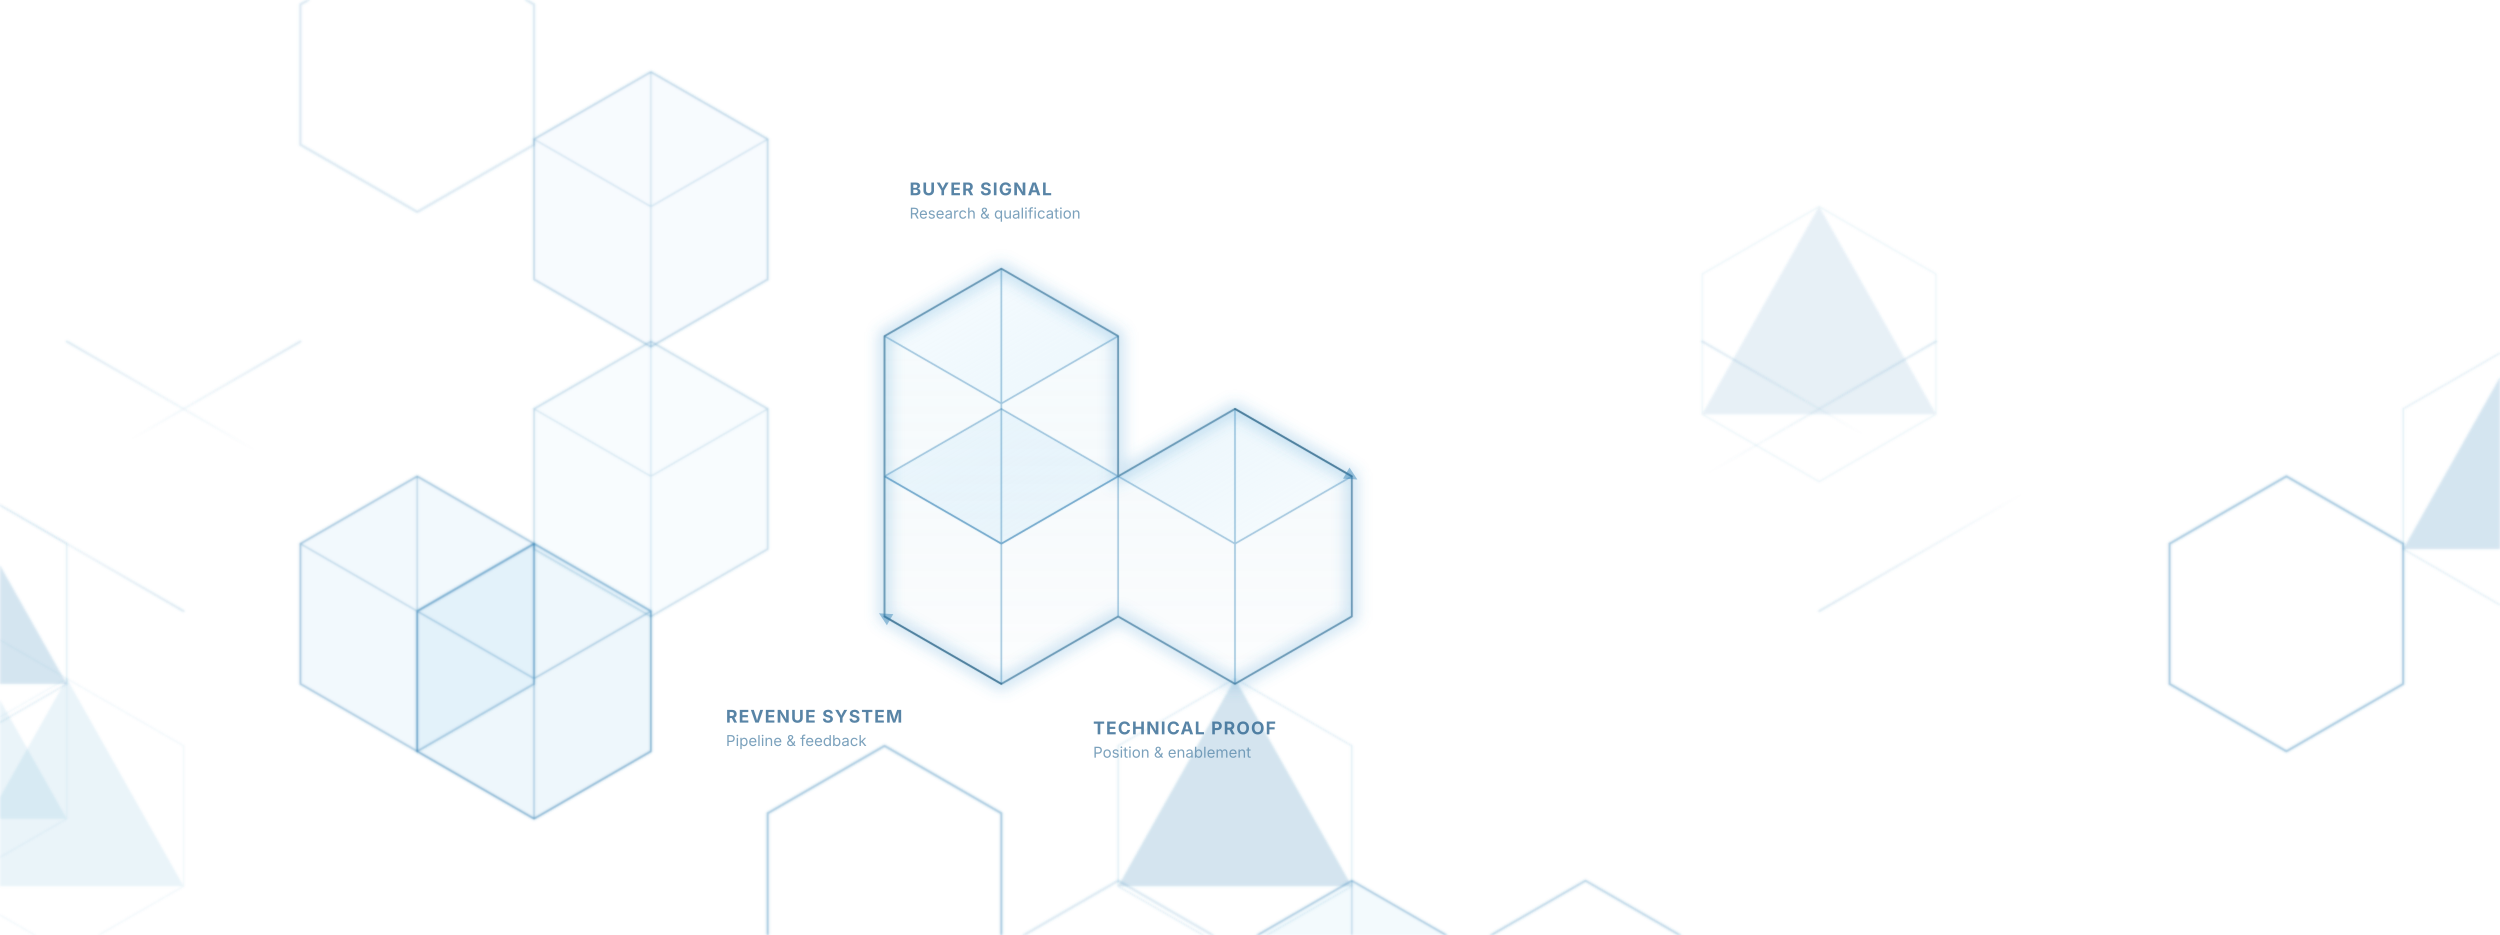
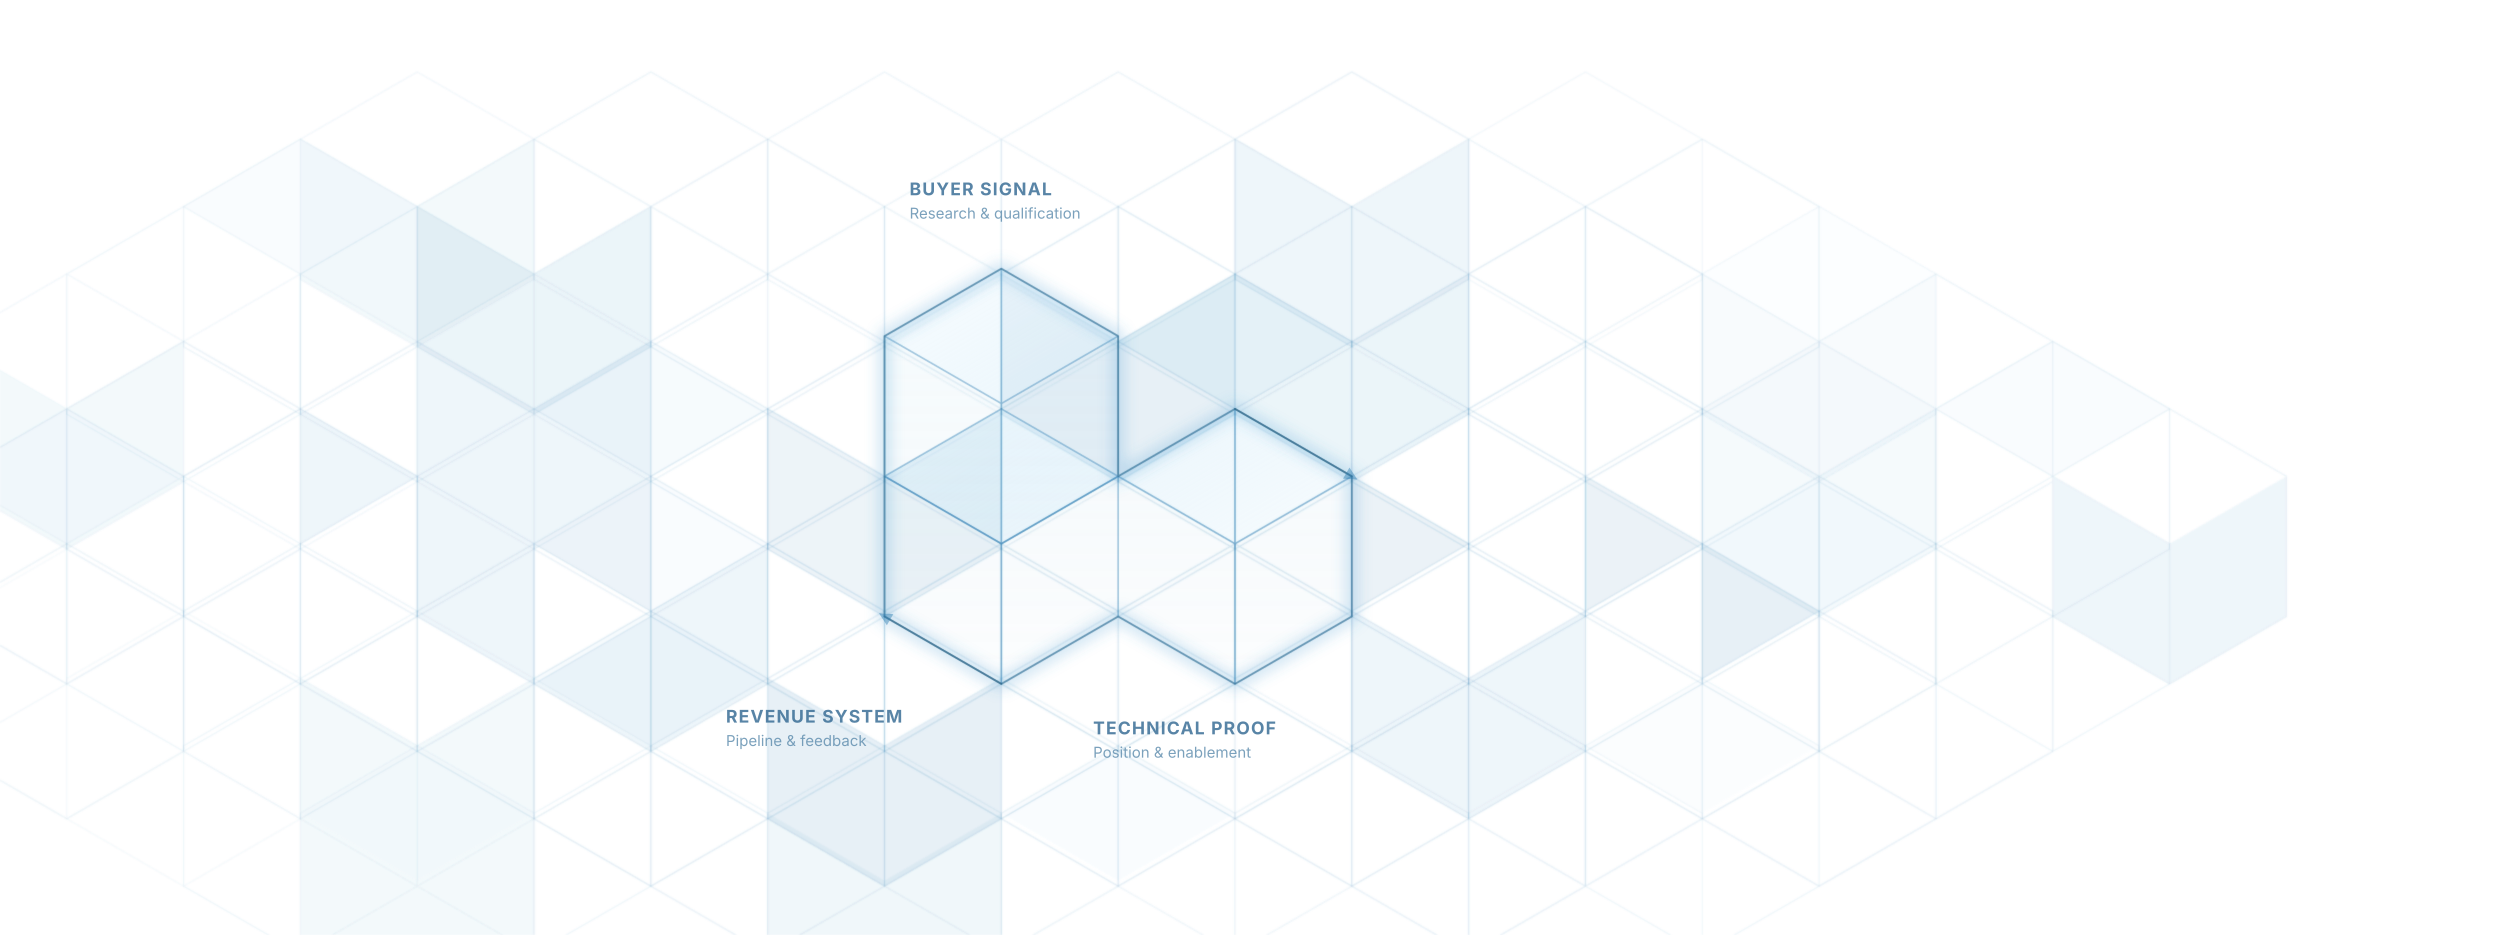
<svg xmlns="http://www.w3.org/2000/svg" viewBox="0 0 1498 560" fill="none" aria-hidden="true">
  <defs>
    <filter id="mistSoft" x="-40%" y="-40%" width="180%" height="180%">
-       <feGaussianBlur stdDeviation="0.9" />
+       <feGaussianBlur stdDeviation="0.7" />
    </filter>
    <filter id="mistFaint" x="-60%" y="-60%" width="220%" height="220%">
      <feGaussianBlur stdDeviation="0.5" />
    </filter>
    <filter id="loopGlow" x="-80%" y="-80%" width="260%" height="260%">
      <feGaussianBlur stdDeviation="4.2" />
    </filter>
    <marker id="arrowHeadF" markerWidth="7" markerHeight="7" refX="3.5" refY="3.5" orient="auto">
      <path d="M0 0 L7 3.5 L0 7 Z" fill="#2f7fb3" fill-opacity=".45" />
    </marker>
    <linearGradient id="topFillF" x1="0" y1="0" x2="1" y2="1">
      <stop stop-color="#f4fbff" stop-opacity=".5" />
      <stop offset="1" stop-color="#8fcdee" stop-opacity=".06" />
    </linearGradient>
    <linearGradient id="sideFillF" x1="0" y1="0" x2="0" y2="1">
      <stop stop-color="#9fd4ea" stop-opacity=".09" />
      <stop offset="1" stop-color="#2f7fb3" stop-opacity=".012" />
    </linearGradient>
  </defs>
  <g filter="url(#mistSoft)">
-     <path d="M-310 366.2 -240 490.6 -380 490.6Z" fill="#2f7fb3" fill-opacity="0.196" stroke="none" />
-     <path d="M-310 366.2 -240 406.6 -240 490.6 -310 531 -380 490.6 -380 406.6Z" fill="none" stroke="#2f7fb3" stroke-width=".7" stroke-opacity="0.171" />
-   </g>
-   <g filter="url(#mistSoft)">
-     <path d="M-380 325.8 -310 366.2 -380 406.6 -450 366.2Z M-450 366.2 -380 406.6 -380 490.6 -450 450.2Z M-310 366.2 -380 406.6 -380 490.6 -310 450.2Z" fill="#8fcdee" fill-opacity="0.046" stroke="none" />
-     <path d="M-380 325.8 -310 366.2 -310 450.2 -380 490.6 -450 450.2 -450 366.2Z" fill="none" stroke="#2f7fb3" stroke-width="1" stroke-opacity="0.21" />
-     <path d="M-450 366.2 -380 406.6 -310 366.2 M-380 325.8 -380 406.6 -380 490.6" fill="none" stroke="#2f7fb3" stroke-width=".8" stroke-opacity="0.147" />
-   </g>
-   <g filter="url(#mistSoft)">
-     <path d="M320 568.1 390 608.5 390 692.5 320 732.9 250 692.5 250 608.5Z" fill="none" stroke="#2f7fb3" stroke-width="1.2" stroke-opacity="0.21" />
-   </g>
-   <g filter="url(#mistSoft)">
-     <path d="M950 527.7 1020 568.1 1020 652.1 950 692.5 880 652.1 880 568.1Z" fill="none" stroke="#2f7fb3" stroke-width="1.2" stroke-opacity="0.35" />
-   </g>
-   <g filter="url(#mistSoft)">
-     <path d="M1510 204.6 1580 329 1440 329Z" fill="#2f7fb3" fill-opacity="0.196" stroke="none" />
-     <path d="M1510 204.6 1580 245 1580 329 1510 369.4 1440 329 1440 245Z" fill="none" stroke="#2f7fb3" stroke-width=".7" stroke-opacity="0.171" />
-   </g>
-   <g filter="url(#mistSoft)">
-     <path d="M-310 285.4 -240 409.8 -380 409.8Z" fill="#2f7fb3" fill-opacity="0.196" stroke="none" />
-     <path d="M-310 285.4 -240 325.8 -240 409.8 -310 450.2 -380 409.8 -380 325.8Z" fill="none" stroke="#2f7fb3" stroke-width=".7" stroke-opacity="0.171" />
-   </g>
-   <g filter="url(#mistSoft)">
-     <path d="M-30 366.2 40 490.6 -100 490.6Z" fill="#2f7fb3" fill-opacity="0.084" stroke="none" />
-     <path d="M-30 366.2 40 406.6 40 490.6 -30 531 -100 490.6 -100 406.6Z" fill="none" stroke="#2f7fb3" stroke-width=".7" stroke-opacity="0.073" />
-   </g>
-   <g filter="url(#mistSoft)">
-     <path d="M40 406.6 110 531 -30 531Z" fill="#2f7fb3" fill-opacity="0.084" stroke="none" />
-     <path d="M40 406.6 110 446.9 110 531 40 571.3 -30 531 -30 446.9Z" fill="none" stroke="#2f7fb3" stroke-width=".7" stroke-opacity="0.073" />
-   </g>
-   <g filter="url(#mistSoft)">
-     <path d="M390 43.1 460 83.4 390 123.8 320 83.4Z M320 83.4 390 123.8 390 207.8 320 167.4Z M460 83.4 390 123.8 390 207.8 460 167.4Z" fill="#8fcdee" fill-opacity="0.077" stroke="none" />
-     <path d="M390 43.1 460 83.4 460 167.4 390 207.8 320 167.4 320 83.4Z" fill="none" stroke="#2f7fb3" stroke-width="1" stroke-opacity="0.35" />
-     <path d="M320 83.4 390 123.8 460 83.4 M390 43.1 390 123.8 390 207.8" fill="none" stroke="#2f7fb3" stroke-width=".8" stroke-opacity="0.245" />
-   </g>
-   <g filter="url(#mistSoft)">
-     <path d="M-100 164.2 -30 204.6 -30 288.6 -100 329 -170 288.6 -170 204.6Z" fill="none" stroke="#2f7fb3" stroke-width="1.2" stroke-opacity="0.49" />
-   </g>
-   <g filter="url(#mistSoft)">
-     <path d="M-170 446.9 -100 487.3 -100 571.3 -170 611.7 -240 571.3 -240 487.3Z" fill="none" stroke="#2f7fb3" stroke-width="1.2" stroke-opacity="0.21" />
-   </g>
-   <g filter="url(#mistSoft)">
-     <path d="M320 325.8 390 366.2 320 406.6 250 366.2Z M250 366.2 320 406.6 320 490.6 250 450.2Z M390 366.2 320 406.6 320 490.6 390 450.2Z" fill="#8fcdee" fill-opacity="0.154" stroke="none" />
-     <path d="M320 325.8 390 366.2 390 450.2 320 490.6 250 450.2 250 366.2Z" fill="none" stroke="#2f7fb3" stroke-width="1" stroke-opacity="0.7" />
-     <path d="M250 366.2 320 406.6 390 366.2 M320 325.8 320 406.6 320 490.6" fill="none" stroke="#2f7fb3" stroke-width=".8" stroke-opacity="0.49" />
-   </g>
-   <g filter="url(#mistSoft)">
-     <path d="M1090 123.8 1160 248.2 1020 248.2Z" fill="#2f7fb3" fill-opacity="0.12" stroke="none" />
-     <path d="M1090 123.8 1160 164.2 1160 248.2 1090 288.6 1020 248.2 1020 164.2Z" fill="none" stroke="#2f7fb3" stroke-width=".7" stroke-opacity="0.105" />
-   </g>
-   <g filter="url(#mistSoft)">
-     <path d="M670 527.7 740 568.1 740 652.1 670 692.5 600 652.1 600 568.1Z" fill="none" stroke="#2f7fb3" stroke-width="1.2" stroke-opacity="0.21" />
-   </g>
-   <g filter="url(#mistSoft)">
-     <path d="M740 406.6 810 531 670 531Z" fill="#2f7fb3" fill-opacity="0.2" stroke="none" />
-     <path d="M740 406.6 810 446.9 810 531 740 571.3 670 531 670 446.9Z" fill="none" stroke="#2f7fb3" stroke-width=".7" stroke-opacity="0.175" />
-   </g>
-   <g filter="url(#mistSoft)">
-     <path d="M250 -37.7 320 2.7 320 86.7 250 127 180 86.7 180 2.7Z" fill="none" stroke="#2f7fb3" stroke-width="1.2" stroke-opacity="0.21" />
-   </g>
-   <g filter="url(#mistSoft)">
-     <path d="M390 204.6 460 245 390 285.4 320 245Z M320 245 390 285.4 390 369.4 320 329Z M460 245 390 285.4 390 369.4 460 329Z" fill="#8fcdee" fill-opacity="0.066" stroke="none" />
-     <path d="M390 204.6 460 245 460 329 390 369.4 320 329 320 245Z" fill="none" stroke="#2f7fb3" stroke-width="1" stroke-opacity="0.3" />
-     <path d="M320 245 390 285.4 460 245 M390 204.6 390 285.4 390 369.4" fill="none" stroke="#2f7fb3" stroke-width=".8" stroke-opacity="0.21" />
-   </g>
-   <g filter="url(#mistSoft)">
-     <path d="M1370 285.4 1440 325.8 1440 409.8 1370 450.2 1300 409.8 1300 325.8Z" fill="none" stroke="#2f7fb3" stroke-width="1.2" stroke-opacity="0.49" />
-   </g>
-   <g filter="url(#mistSoft)">
-     <path d="M530 446.9 600 487.3 600 571.3 530 611.7 460 571.3 460 487.3Z" fill="none" stroke="#2f7fb3" stroke-width="1.2" stroke-opacity="0.49" />
-   </g>
-   <g filter="url(#mistSoft)">
-     <path d="M810 527.7 880 568.1 810 608.5 740 568.1Z M740 568.1 810 608.5 810 692.5 740 652.1Z M880 568.1 810 608.5 810 692.5 880 652.1Z" fill="#8fcdee" fill-opacity="0.108" stroke="none" />
-     <path d="M810 527.7 880 568.1 880 652.1 810 692.5 740 652.1 740 568.1Z" fill="none" stroke="#2f7fb3" stroke-width="1" stroke-opacity="0.49" />
-     <path d="M740 568.1 810 608.5 880 568.1 M810 527.7 810 608.5 810 692.5" fill="none" stroke="#2f7fb3" stroke-width=".8" stroke-opacity="0.343" />
-   </g>
-   <g filter="url(#mistSoft)">
-     <path d="M-30 285.4 40 409.8 -100 409.8Z" fill="#2f7fb3" fill-opacity="0.196" stroke="none" />
-     <path d="M-30 285.4 40 325.8 40 409.8 -30 450.2 -100 409.8 -100 325.8Z" fill="none" stroke="#2f7fb3" stroke-width=".7" stroke-opacity="0.171" />
-   </g>
-   <g filter="url(#mistSoft)">
-     <path d="M250 285.4 320 325.8 250 366.2 180 325.8Z M180 325.8 250 366.2 250 450.2 180 409.8Z M320 325.8 250 366.2 250 450.2 320 409.8Z" fill="#8fcdee" fill-opacity="0.11" stroke="none" />
-     <path d="M250 285.4 320 325.8 320 409.8 250 450.2 180 409.8 180 325.8Z" fill="none" stroke="#2f7fb3" stroke-width="1" stroke-opacity="0.5" />
-     <path d="M180 325.8 250 366.2 320 325.8 M250 285.4 250 366.2 250 450.2" fill="none" stroke="#2f7fb3" stroke-width=".8" stroke-opacity="0.35" />
-   </g>
-   <defs>
-     <linearGradient id="rayFade0" x1="1020" y1="204.6" x2="1116.7" y2="260.4" gradientUnits="userSpaceOnUse">
-       <stop stop-color="#2f7fb3" stop-opacity=".22" />
-       <stop offset="1" stop-color="#2f7fb3" stop-opacity="0" />
-     </linearGradient>
-     <linearGradient id="rayFade1" x1="1090" y1="366.2" x2="1212.7" y2="295.4" gradientUnits="userSpaceOnUse">
-       <stop stop-color="#2f7fb3" stop-opacity=".22" />
-       <stop offset="1" stop-color="#2f7fb3" stop-opacity="0" />
-     </linearGradient>
-     <linearGradient id="rayFade2" x1="985" y1="568.1" x2="985" y2="729.2" gradientUnits="userSpaceOnUse">
-       <stop stop-color="#2f7fb3" stop-opacity=".22" />
-       <stop offset="1" stop-color="#2f7fb3" stop-opacity="0" />
-     </linearGradient>
-     <linearGradient id="rayFade3" x1="1160" y1="204.6" x2="1022.8" y2="283.8" gradientUnits="userSpaceOnUse">
-       <stop stop-color="#2f7fb3" stop-opacity=".22" />
-       <stop offset="1" stop-color="#2f7fb3" stop-opacity="0" />
-     </linearGradient>
-     <linearGradient id="rayFade4" x1="180" y1="204.6" x2="78.2" y2="263.4" gradientUnits="userSpaceOnUse">
-       <stop stop-color="#2f7fb3" stop-opacity=".22" />
-       <stop offset="1" stop-color="#2f7fb3" stop-opacity="0" />
-     </linearGradient>
-     <linearGradient id="rayFade5" x1="110" y1="366.2" x2="-20.9" y2="290.6" gradientUnits="userSpaceOnUse">
-       <stop stop-color="#2f7fb3" stop-opacity=".22" />
-       <stop offset="1" stop-color="#2f7fb3" stop-opacity="0" />
-     </linearGradient>
-     <linearGradient id="rayFade6" x1="215" y1="568.1" x2="215" y2="725.8" gradientUnits="userSpaceOnUse">
-       <stop stop-color="#2f7fb3" stop-opacity=".22" />
-       <stop offset="1" stop-color="#2f7fb3" stop-opacity="0" />
-     </linearGradient>
-     <linearGradient id="rayFade7" x1="40" y1="204.6" x2="153.9" y2="270.4" gradientUnits="userSpaceOnUse">
-       <stop stop-color="#2f7fb3" stop-opacity=".22" />
-       <stop offset="1" stop-color="#2f7fb3" stop-opacity="0" />
-     </linearGradient>
-   </defs>
-   <g stroke-width="1" stroke-linecap="round" fill="none" filter="url(#mistSoft)">
-     <path d="M1020 204.6 1116.7 260.4" stroke="url(#rayFade0)" />
-     <path d="M1090 366.2 1212.7 295.4" stroke="url(#rayFade1)" />
-     <path d="M985 568.1 985 729.2" stroke="url(#rayFade2)" />
-     <path d="M1160 204.6 1022.8 283.8" stroke="url(#rayFade3)" />
-     <path d="M180 204.6 78.2 263.4" stroke="url(#rayFade4)" />
-     <path d="M110 366.2 -20.9 290.6" stroke="url(#rayFade5)" />
-     <path d="M215 568.1 215 725.8" stroke="url(#rayFade6)" />
-     <path d="M40 204.6 153.9 270.4" stroke="url(#rayFade7)" />
+     <path d="M1020 164.2 1090 204.6 1090 288.6 1020 248.2Z M1160 164.2 1090 204.6 1090 288.6 1160 248.2Z" fill="#2f7fb3" fill-opacity="0.03" stroke="none" />
+     <path d="M1020 245 1090 285.4 1090 369.4 1020 329Z M1160 245 1090 285.4 1090 369.4 1160 329Z" fill="#2f7fb3" fill-opacity="0.04" stroke="none" />
+     <path d="M180 83.4 250 123.8 250 207.8 180 167.4Z M320 83.4 250 123.8 250 207.8 320 167.4Z M-30 204.6 40 245 40 329 -30 288.6Z M110 204.6 40 245 40 329 110 288.6Z M180 406.6 250 447 250 531 180 490.6Z M320 406.6 250 447 250 531 320 490.6Z M180 487.3 250 527.7 250 611.7 180 571.3Z M320 487.3 250 527.7 250 611.7 320 571.3Z" fill="#2f7fb3" fill-opacity="0.05" stroke="none" />
+     <path d="M460 487.3 530 527.7 530 611.7 460 571.3Z M600 487.3 530 527.7 530 611.7 600 571.3Z" fill="#2f7fb3" fill-opacity="0.06" stroke="none" />
+     <path d="M250 204.6 320 245 320 329 250 288.6Z M390 204.6 320 245 320 329 390 288.6Z M250 285.4 320 325.8 320 409.8 250 369.4Z M390 285.4 320 325.8 320 409.8 390 369.4Z M740 83.4 810 123.8 810 207.8 740 167.4Z M880 83.4 810 123.8 810 207.8 880 167.4Z M320 325.8 390 366.2 390 450.2 320 409.8Z M460 325.8 390 366.2 390 450.2 460 409.8Z M810 366.2 880 406.6 880 490.6 810 450.2Z M950 366.2 880 406.6 880 490.6 950 450.2Z M1230 285.4 1300 325.8 1300 409.8 1230 369.4Z M1370 285.4 1300 325.8 1300 409.8 1370 369.4Z" fill="#2f7fb3" fill-opacity="0.07" stroke="none" />
+     <path d="M250 123.8 320 164.2 320 248.2 250 207.8Z M390 123.8 320 164.2 320 248.2 390 207.8Z M740 164.2 810 204.6 810 288.6 740 248.2Z M880 164.2 810 204.6 810 288.6 880 248.2Z" fill="#2f7fb3" fill-opacity="0.08" stroke="none" />
+     <path d="M460 245 530 285.4 530 369.4 460 329Z M600 245 530 285.4 530 369.4 600 329Z" fill="#2f7fb3" fill-opacity="0.09" stroke="none" />
+     <path d="M600 164.2 670 204.6 670 288.6 600 248.2Z M740 164.2 670 204.6 670 288.6 740 248.2Z M460 406.6 530 447 530 531 460 490.6Z M600 406.6 530 447 530 531 600 490.6Z" fill="#2f7fb3" fill-opacity="0.12" stroke="none" />
+     <path d="M1090 123.8 1160 164.2 1090 204.6 1020 164.2Z" fill="#9fd4ea" fill-opacity="0.03" stroke="none" />
+     <path d="M1090 204.6 1160 245 1090 285.4 1020 245Z M1020 406.6 1090 446.9 1020 487.3 950 446.9Z" fill="#9fd4ea" fill-opacity="0.04" stroke="none" />
+     <path d="M250 123.8 320 164.2 250 204.6 180 164.2Z M250 446.9 320 487.3 250 527.7 180 487.3Z" fill="#9fd4ea" fill-opacity="0.05" stroke="none" />
+     <path d="M180 83.4 250 123.8 180 164.2 110 123.8Z M40 245 110 285.4 40 325.8 -30 285.4Z M1230 204.6 1300 245 1230 285.4 1160 245Z" fill="#9fd4ea" fill-opacity="0.06" stroke="none" />
+     <path d="M390 285.4 460 325.8 390 366.2 320 325.8Z M670 446.9 740 487.3 670 527.7 600 487.3Z M1090 285.4 1160 325.8 1090 366.2 1020 325.8Z" fill="#9fd4ea" fill-opacity="0.07" stroke="none" />
+     <path d="M390 204.6 460 245 390 285.4 320 245Z M390 366.2 460 406.6 390 447 320 406.6Z" fill="#9fd4ea" fill-opacity="0.09" stroke="none" />
+     <path d="M740 164.2 810 204.6 740 245 670 204.6Z" fill="#9fd4ea" fill-opacity="0.13" stroke="none" />
+     <path d="M-100 245 -30 285.4 -100 325.8Z" fill="#2f7fb3" fill-opacity="0.05" stroke="none" />
+     <path d="M180 245 250 285.4 180 325.8Z" fill="#2f7fb3" fill-opacity="0.07" stroke="none" />
+     <path d="M810 285.4 880 325.8 810 366.2Z M950 285.4 1020 325.8 950 366.2Z" fill="#2f7fb3" fill-opacity="0.1" stroke="none" />
+     <path d="M1020 325.8 1090 366.2 1020 406.6Z" fill="#2f7fb3" fill-opacity="0.12" stroke="none" />
+     <path d="M670 285.4 740 325.8 740 409.8 670 450.2 600 409.8 600 325.8Z" fill="none" stroke="#2f7fb3" stroke-width=".7" stroke-opacity="0.26" />
+     <path d="M740 164.2 810 204.6 810 288.6 740 329 670 288.6 670 204.6Z M600 325.8 670 366.2 670 450.2 600 490.6 530 450.2 530 366.2Z M810 285.4 880 325.8 880 409.8 810 450.2 740 409.8 740 325.8Z M740 325.8 810 366.2 810 450.2 740 490.6 670 450.2 670 366.2Z" fill="none" stroke="#2f7fb3" stroke-width=".7" stroke-opacity="0.22" />
+     <path d="M670 204.6 740 245 740 329 670 369.4 600 329 600 245Z M950 204.6 1020 245 1020 329 950 369.4 880 329 880 245Z" fill="none" stroke="#2f7fb3" stroke-width=".7" stroke-opacity="0.21" />
+     <path d="M530 285.4 600 325.8 600 409.8 530 450.2 460 409.8 460 325.8Z" fill="none" stroke="#2f7fb3" stroke-width=".7" stroke-opacity="0.2" />
+     <path d="M670 123.8 740 164.2 740 248.2 670 288.6 600 248.2 600 164.2Z M460 245 530 285.4 530 369.4 460 409.8 390 369.4 390 285.4Z M460 325.8 530 366.2 530 450.2 460 490.6 390 450.2 390 366.2Z M880 245 950 285.4 950 369.4 880 409.8 810 369.4 810 285.4Z" fill="none" stroke="#2f7fb3" stroke-width=".7" stroke-opacity="0.19" />
+     <path d="M530 204.6 600 245 600 329 530 369.4 460 329 460 245Z M810 204.6 880 245 880 329 810 369.4 740 329 740 245Z" fill="none" stroke="#2f7fb3" stroke-width=".7" stroke-opacity="0.18" />
+     <path d="M180 245 250 285.4 250 369.4 180 409.8 110 369.4 110 285.4Z M390 366.2 460 406.6 460 490.6 390 531 320 490.6 320 406.6Z M950 123.8 1020 164.2 1020 248.2 950 288.6 880 248.2 880 164.2Z M530 366.2 600 406.6 600 490.6 530 531 460 490.6 460 406.6Z M670 366.2 740 406.6 740 490.6 670 531 600 490.6 600 406.6Z M880 325.8 950 366.2 950 450.2 880 490.6 810 450.2 810 366.2Z M810 366.2 880 406.6 880 490.6 810 531 740 490.6 740 406.6Z M1020 325.8 1090 366.2 1090 450.2 1020 490.6 950 450.2 950 366.2Z" fill="none" stroke="#2f7fb3" stroke-width=".7" stroke-opacity="0.17" />
+     <path d="M810 123.8 880 164.2 880 248.2 810 288.6 740 248.2 740 164.2Z M880 164.2 950 204.6 950 288.6 880 329 810 288.6 810 204.6Z M950 285.4 1020 325.8 1020 409.8 950 450.2 880 409.8 880 325.8Z" fill="none" stroke="#2f7fb3" stroke-width=".7" stroke-opacity="0.16" />
+     <path d="M740 83.4 810 123.8 810 207.8 740 248.2 670 207.8 670 123.8Z M600 164.2 670 204.6 670 288.6 600 329 530 288.6 530 204.6Z M390 285.4 460 325.8 460 409.8 390 450.2 320 409.8 320 325.8Z M320 325.8 390 366.2 390 450.2 320 490.6 250 450.2 250 366.2Z M1020 245 1090 285.4 1090 369.4 1020 409.8 950 369.4 950 285.4Z M1090 285.4 1160 325.8 1160 409.8 1090 450.2 1020 409.8 1020 325.8Z" fill="none" stroke="#2f7fb3" stroke-width=".7" stroke-opacity="0.15" />
+     <path d="M460 164.2 530 204.6 530 288.6 460 329 390 288.6 390 204.6Z M320 245 390 285.4 390 369.4 320 409.8 250 369.4 250 285.4Z M250 285.4 320 325.8 320 409.8 250 450.2 180 409.8 180 325.8Z M950 366.2 1020 406.6 1020 490.6 950 531 880 490.6 880 406.6Z M880 406.6 950 446.9 950 531 880 571.3 810 531 810 446.9Z M1090 366.2 1160 406.6 1160 490.6 1090 531 1020 490.6 1020 406.6Z" fill="none" stroke="#2f7fb3" stroke-width=".7" stroke-opacity="0.14" />
+     <path d="M110 204.6 180 245 180 329 110 369.4 40 329 40 245Z M40 245 110 285.4 110 369.4 40 409.8 -30 369.4 -30 285.4Z M460 83.4 530 123.8 530 207.8 460 248.2 390 207.8 390 123.8Z M250 204.6 320 245 320 329 250 369.4 180 329 180 245Z M390 204.6 460 245 460 329 390 369.4 320 329 320 245Z M810 43.1 880 83.4 880 167.4 810 207.8 740 167.4 740 83.4Z M460 406.6 530 446.9 530 531 460 571.3 390 531 390 446.9Z M1160 325.8 1230 366.2 1230 450.2 1160 490.6 1090 450.2 1090 366.2Z" fill="none" stroke="#2f7fb3" stroke-width=".7" stroke-opacity="0.13" />
+     <path d="M320 83.4 390 123.8 390 207.8 320 248.2 250 207.8 250 123.8Z M250 123.8 320 164.2 320 248.2 250 288.6 180 248.2 180 164.2Z M390 123.8 460 164.2 460 248.2 390 288.6 320 248.2 320 164.2Z M530 123.8 600 164.2 600 248.2 530 288.6 460 248.2 460 164.2Z M1020 83.4 1090 123.8 1090 207.8 1020 248.2 950 207.8 950 123.8Z M600 406.6 670 446.9 670 531 600 571.3 530 531 530 446.9Z M1230 204.6 1300 245 1300 329 1230 369.4 1160 329 1160 245Z" fill="none" stroke="#2f7fb3" stroke-width=".7" stroke-opacity="0.12" />
+     <path d="M40 325.8 110 366.2 110 450.2 40 490.6 -30 450.2 -30 366.2Z M670 446.9 740 487.3 740 571.3 670 611.7 600 571.3 600 487.3Z M810 446.9 880 487.3 880 571.3 810 611.7 740 571.3 740 487.3Z" fill="none" stroke="#2f7fb3" stroke-width=".7" stroke-opacity="0.11" />
+     <path d="M180 83.4 250 123.8 250 207.8 180 248.2 110 207.8 110 123.8Z M390 43.1 460 83.4 460 167.4 390 207.8 320 167.4 320 83.4Z M320 164.2 390 204.6 390 288.6 320 329 250 288.6 250 204.6Z M670 43.1 740 83.4 740 167.4 670 207.8 600 167.4 600 83.4Z M600 83.4 670 123.8 670 207.8 600 248.2 530 207.8 530 123.8Z M180 325.8 250 366.2 250 450.2 180 490.6 110 450.2 110 366.2Z M880 83.4 950 123.8 950 207.8 880 248.2 810 207.8 810 123.8Z M1020 164.2 1090 204.6 1090 288.6 1020 329 950 288.6 950 204.6Z M530 446.9 600 487.3 600 571.3 530 611.7 460 571.3 460 487.3Z M1160 164.2 1230 204.6 1230 288.6 1160 329 1090 288.6 1090 204.6Z M1090 204.6 1160 245 1160 329 1090 369.4 1020 329 1020 245Z M1160 245 1230 285.4 1230 369.4 1160 409.8 1090 369.4 1090 285.4Z M1300 245 1370 285.4 1370 369.4 1300 409.8 1230 369.4 1230 285.4Z" fill="none" stroke="#2f7fb3" stroke-width=".7" stroke-opacity="0.1" />
+     <path d="M530 43.1 600 83.4 600 167.4 530 207.8 460 167.4 460 83.4Z M740 406.6 810 446.9 810 531 740 571.3 670 531 670 446.9Z" fill="none" stroke="#2f7fb3" stroke-width=".7" stroke-opacity="0.09" />
+     <path d="M110 123.8 180 164.2 180 248.2 110 288.6 40 248.2 40 164.2Z M-100 245 -30 285.4 -30 369.4 -100 409.8 -170 369.4 -170 285.4Z M110 285.4 180 325.8 180 409.8 110 450.2 40 409.8 40 325.8Z M250 366.2 320 406.6 320 490.6 250 531 180 490.6 180 406.6Z M180 406.6 250 446.9 250 531 180 571.3 110 531 110 446.9Z M320 406.6 390 446.9 390 531 320 571.3 250 531 250 446.9Z M390 446.9 460 487.3 460 571.3 390 611.7 320 571.3 320 487.3Z M1230 285.4 1300 325.8 1300 409.8 1230 450.2 1160 409.8 1160 325.8Z M1020 406.6 1090 446.9 1090 531 1020 571.3 950 531 950 446.9Z" fill="none" stroke="#2f7fb3" stroke-width=".7" stroke-opacity="0.08" />
+     <path d="M250 43.1 320 83.4 320 167.4 250 207.8 180 167.4 180 83.4Z M40 164.2 110 204.6 110 288.6 40 329 -30 288.6 -30 204.6Z M180 164.2 250 204.6 250 288.6 180 329 110 288.6 110 204.6Z M250 446.9 320 487.3 320 571.3 250 611.7 180 571.3 180 487.3Z M1090 123.8 1160 164.2 1160 248.2 1090 288.6 1020 248.2 1020 164.2Z M950 446.9 1020 487.3 1020 571.3 950 611.7 880 571.3 880 487.3Z" fill="none" stroke="#2f7fb3" stroke-width=".7" stroke-opacity="0.07" />
+     <path d="M-30 285.4 40 325.8 40 409.8 -30 450.2 -100 409.8 -100 325.8Z M950 43.1 1020 83.4 1020 167.4 950 207.8 880 167.4 880 83.4Z" fill="none" stroke="#2f7fb3" stroke-width=".7" stroke-opacity="0.06" />
+     <path d="M110 366.2 180 406.6 180 490.6 110 531 40 490.6 40 406.6Z" fill="none" stroke="#2f7fb3" stroke-width=".7" stroke-opacity="0.05" />
+     <path d="M-30 204.6 40 245 40 329 -30 369.4 -100 329 -100 245Z" fill="none" stroke="#2f7fb3" stroke-width=".7" stroke-opacity="0.04" />
  </g>
  <g stroke="none">
    <path d="M530 285.4 600 325.8 600 409.8 530 369.4Z M670 285.4 600 325.8 600 409.8 670 369.4Z M670 285.4 740 325.8 740 409.8 670 369.4Z M810 285.4 740 325.8 740 409.8 810 369.4Z M530 201.4 600 241.8 600 325.8 530 285.4Z M670 201.4 600 241.8 600 325.8 670 285.4Z" fill="url(#sideFillF)" />
    <path d="M600 245 670 285.4 600 325.8 530 285.4Z M740 245 810 285.4 740 325.8 670 285.4Z M600 161 670 201.4 600 241.8 530 201.4Z" fill="url(#topFillF)" />
  </g>
  <g stroke="#2f7fb3" stroke-width="1" stroke-linejoin="round" stroke-opacity=".42" fill="none" filter="url(#mistFaint)">
    <path d="M600 245 670 285.4 670 369.4 600 409.8 530 369.4 530 285.4Z M740 245 810 285.4 810 369.4 740 409.8 670 369.4 670 285.4Z M600 161 670 201.4 670 285.4 600 325.8 530 285.4 530 201.4Z" />
    <path d="M530 285.4 600 325.8 670 285.4 M600 245 600 325.8 600 409.8 M670 285.4 740 325.8 810 285.4 M740 245 740 325.8 740 409.8 M530 201.4 600 241.8 670 201.4 M600 161 600 241.8 600 325.8" />
  </g>
  <path d="M530 201.4 600 161 670 201.4 670 285.4 740 245 810 285.4 810 369.4 740 409.8 670 369.4 600 409.8 530 369.4 530 285.4Z" fill="none" stroke="#4f9fd4" stroke-width="7" stroke-opacity=".3" filter="url(#loopGlow)" />
  <path d="M530 201.4 600 161 670 201.4 670 285.4 740 245 810 285.4 810 369.4 740 409.8 670 369.4 600 409.8 530 369.4 530 285.4Z" fill="none" stroke="#1f5575" stroke-width="1.1" stroke-linejoin="round" stroke-linecap="round" stroke-opacity=".38" filter="url(#mistFaint)" />
  <g stroke="#1f5575" stroke-width="1.1" stroke-opacity=".38" stroke-linecap="round" fill="none">
    <path d="M740 245 810 285.4" marker-end="url(#arrowHeadF)" />
    <path d="M600 409.8 530 369.4" marker-end="url(#arrowHeadF)" />
  </g>
  <g transform="translate(545 117)" font-family="Inter, Arial, sans-serif" fill="#2f6690">
    <text font-size="10.5" font-weight="700" letter-spacing=".7" fill-opacity=".8">BUYER SIGNAL</text>
    <text y="14" font-size="9" font-weight="400" fill="#5a89ab" fill-opacity=".8">Research &amp; qualification</text>
  </g>
  <g transform="translate(435 433)" font-family="Inter, Arial, sans-serif" fill="#2f6690">
    <text font-size="10.5" font-weight="700" letter-spacing=".7" fill-opacity=".8">REVENUE SYSTEM</text>
    <text y="14" font-size="9" font-weight="400" fill="#5a89ab" fill-opacity=".8">Pipeline &amp; feedback</text>
  </g>
  <g transform="translate(655 440)" font-family="Inter, Arial, sans-serif" fill="#2f6690">
    <text font-size="10.5" font-weight="700" letter-spacing=".7" fill-opacity=".8">TECHNICAL PROOF</text>
    <text y="14" font-size="9" font-weight="400" fill="#5a89ab" fill-opacity=".8">Position &amp; enablement</text>
  </g>
</svg>
